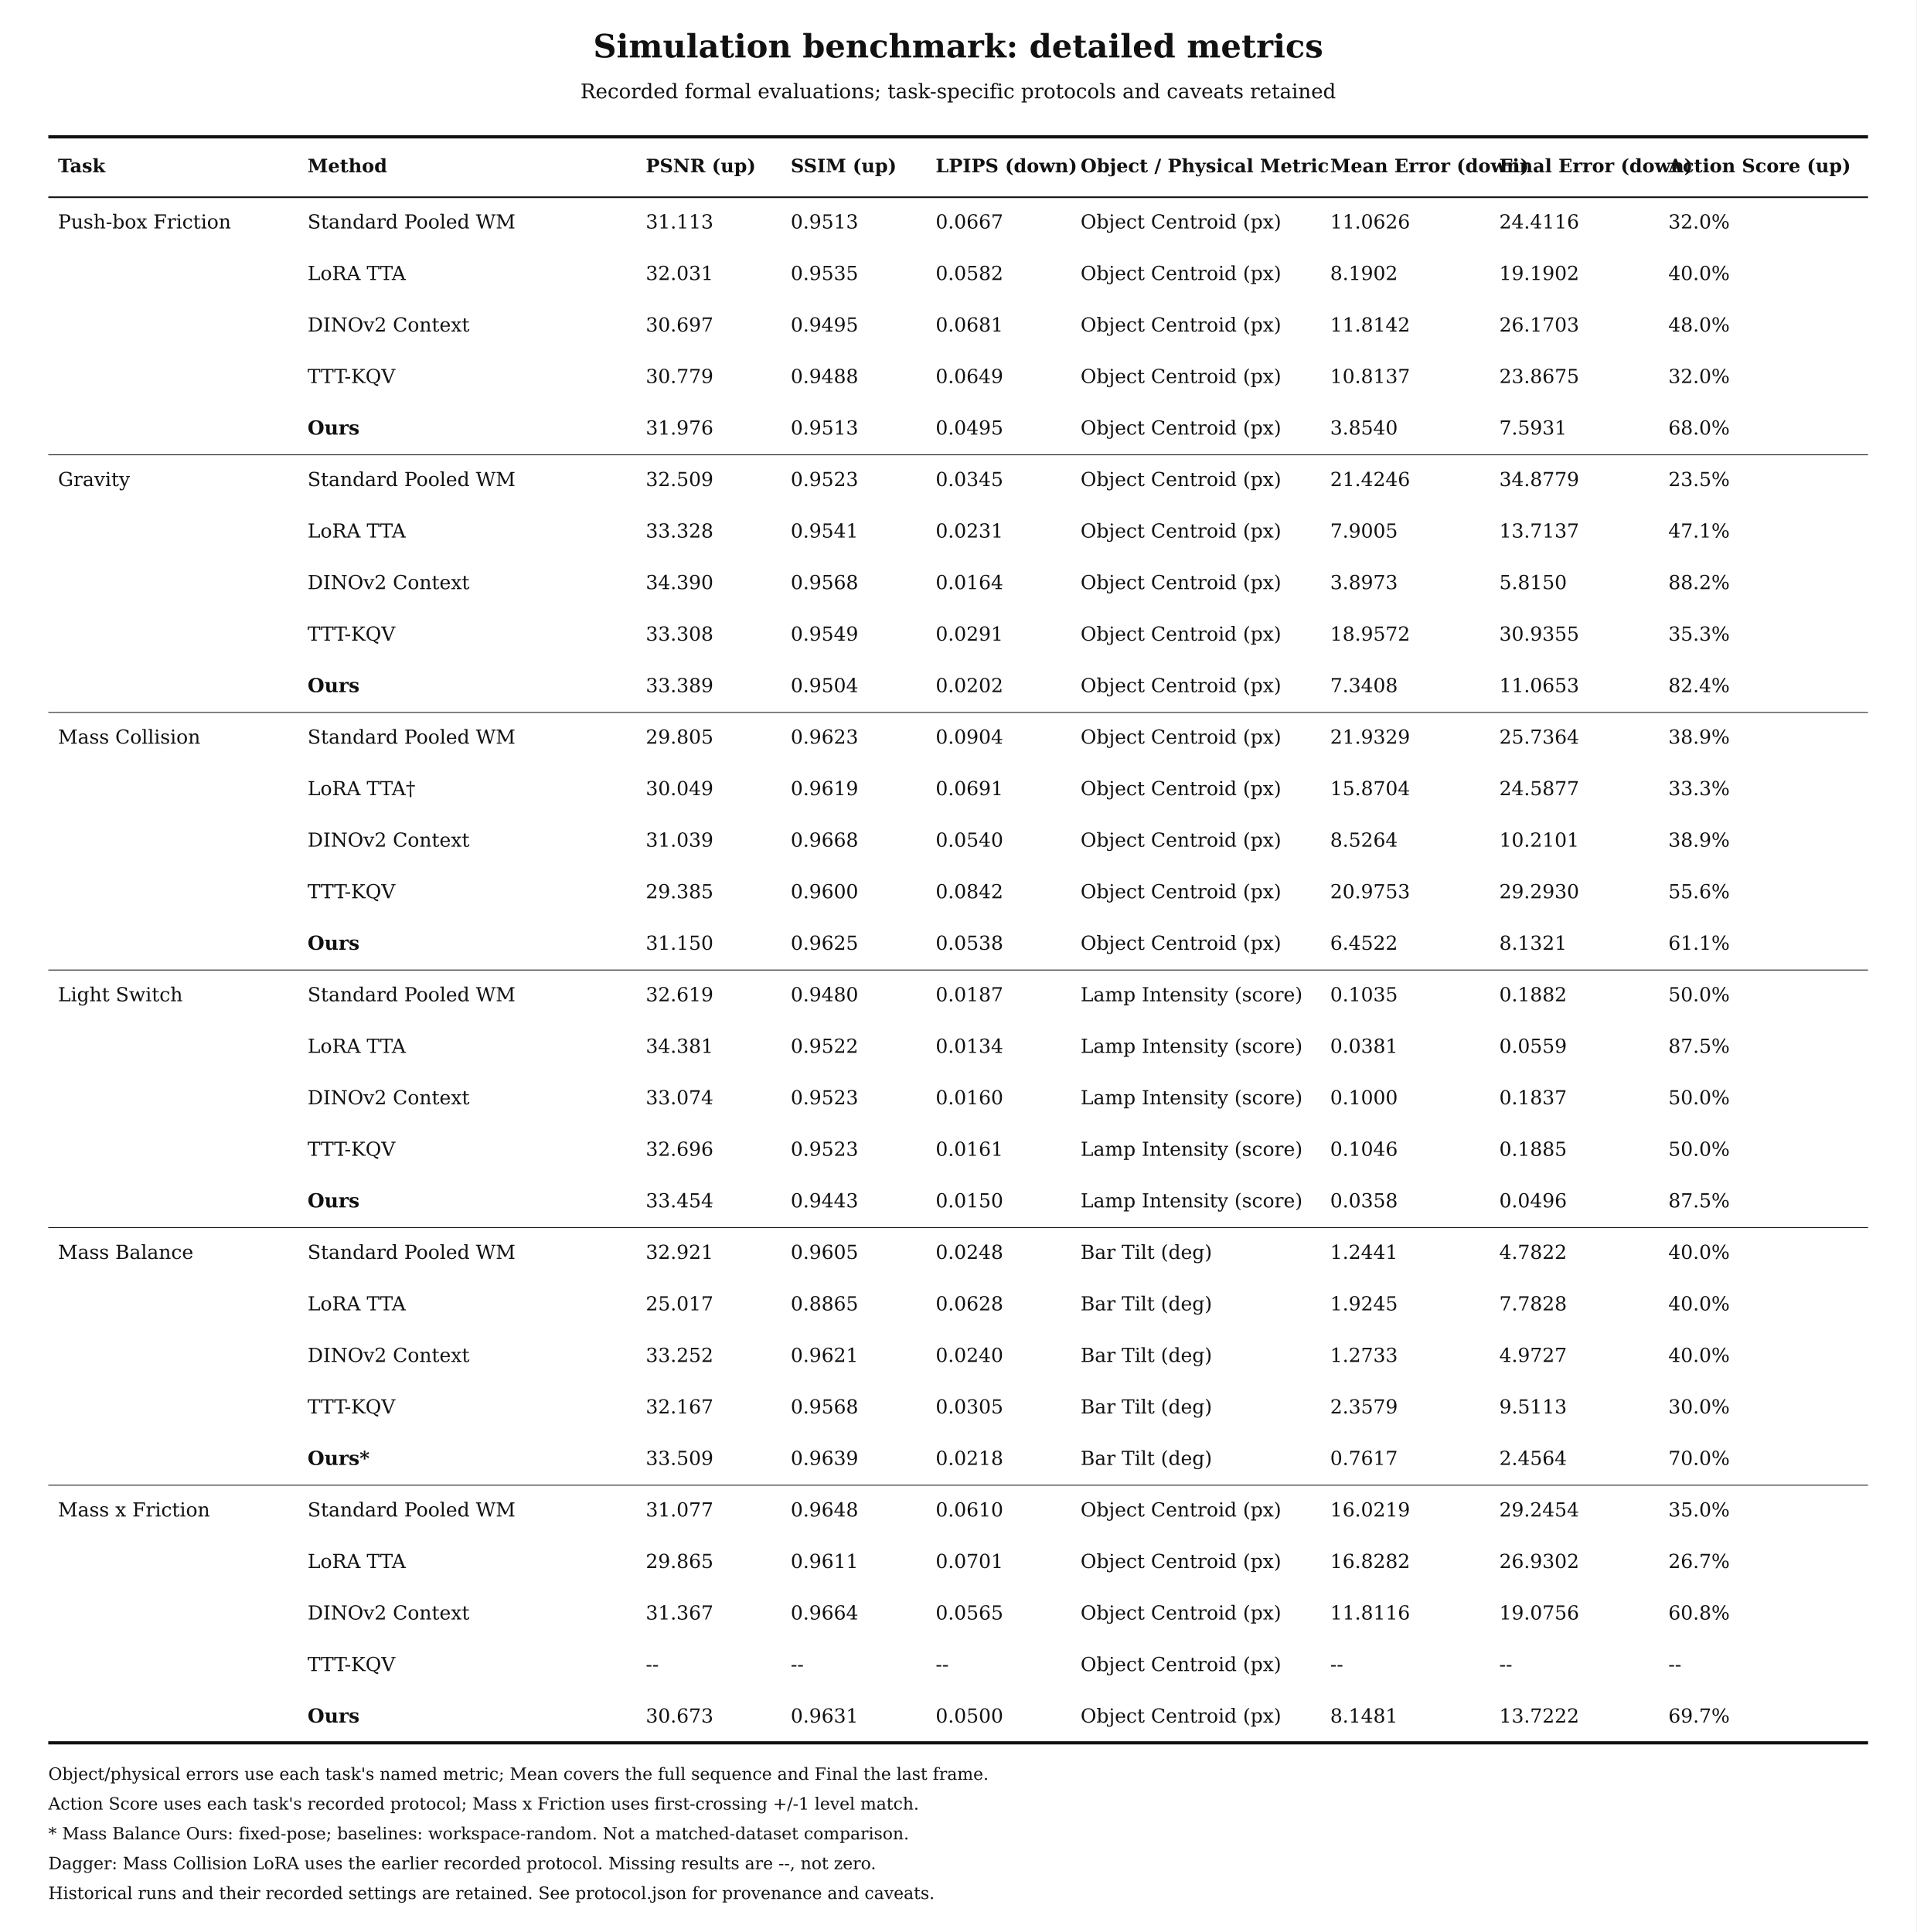
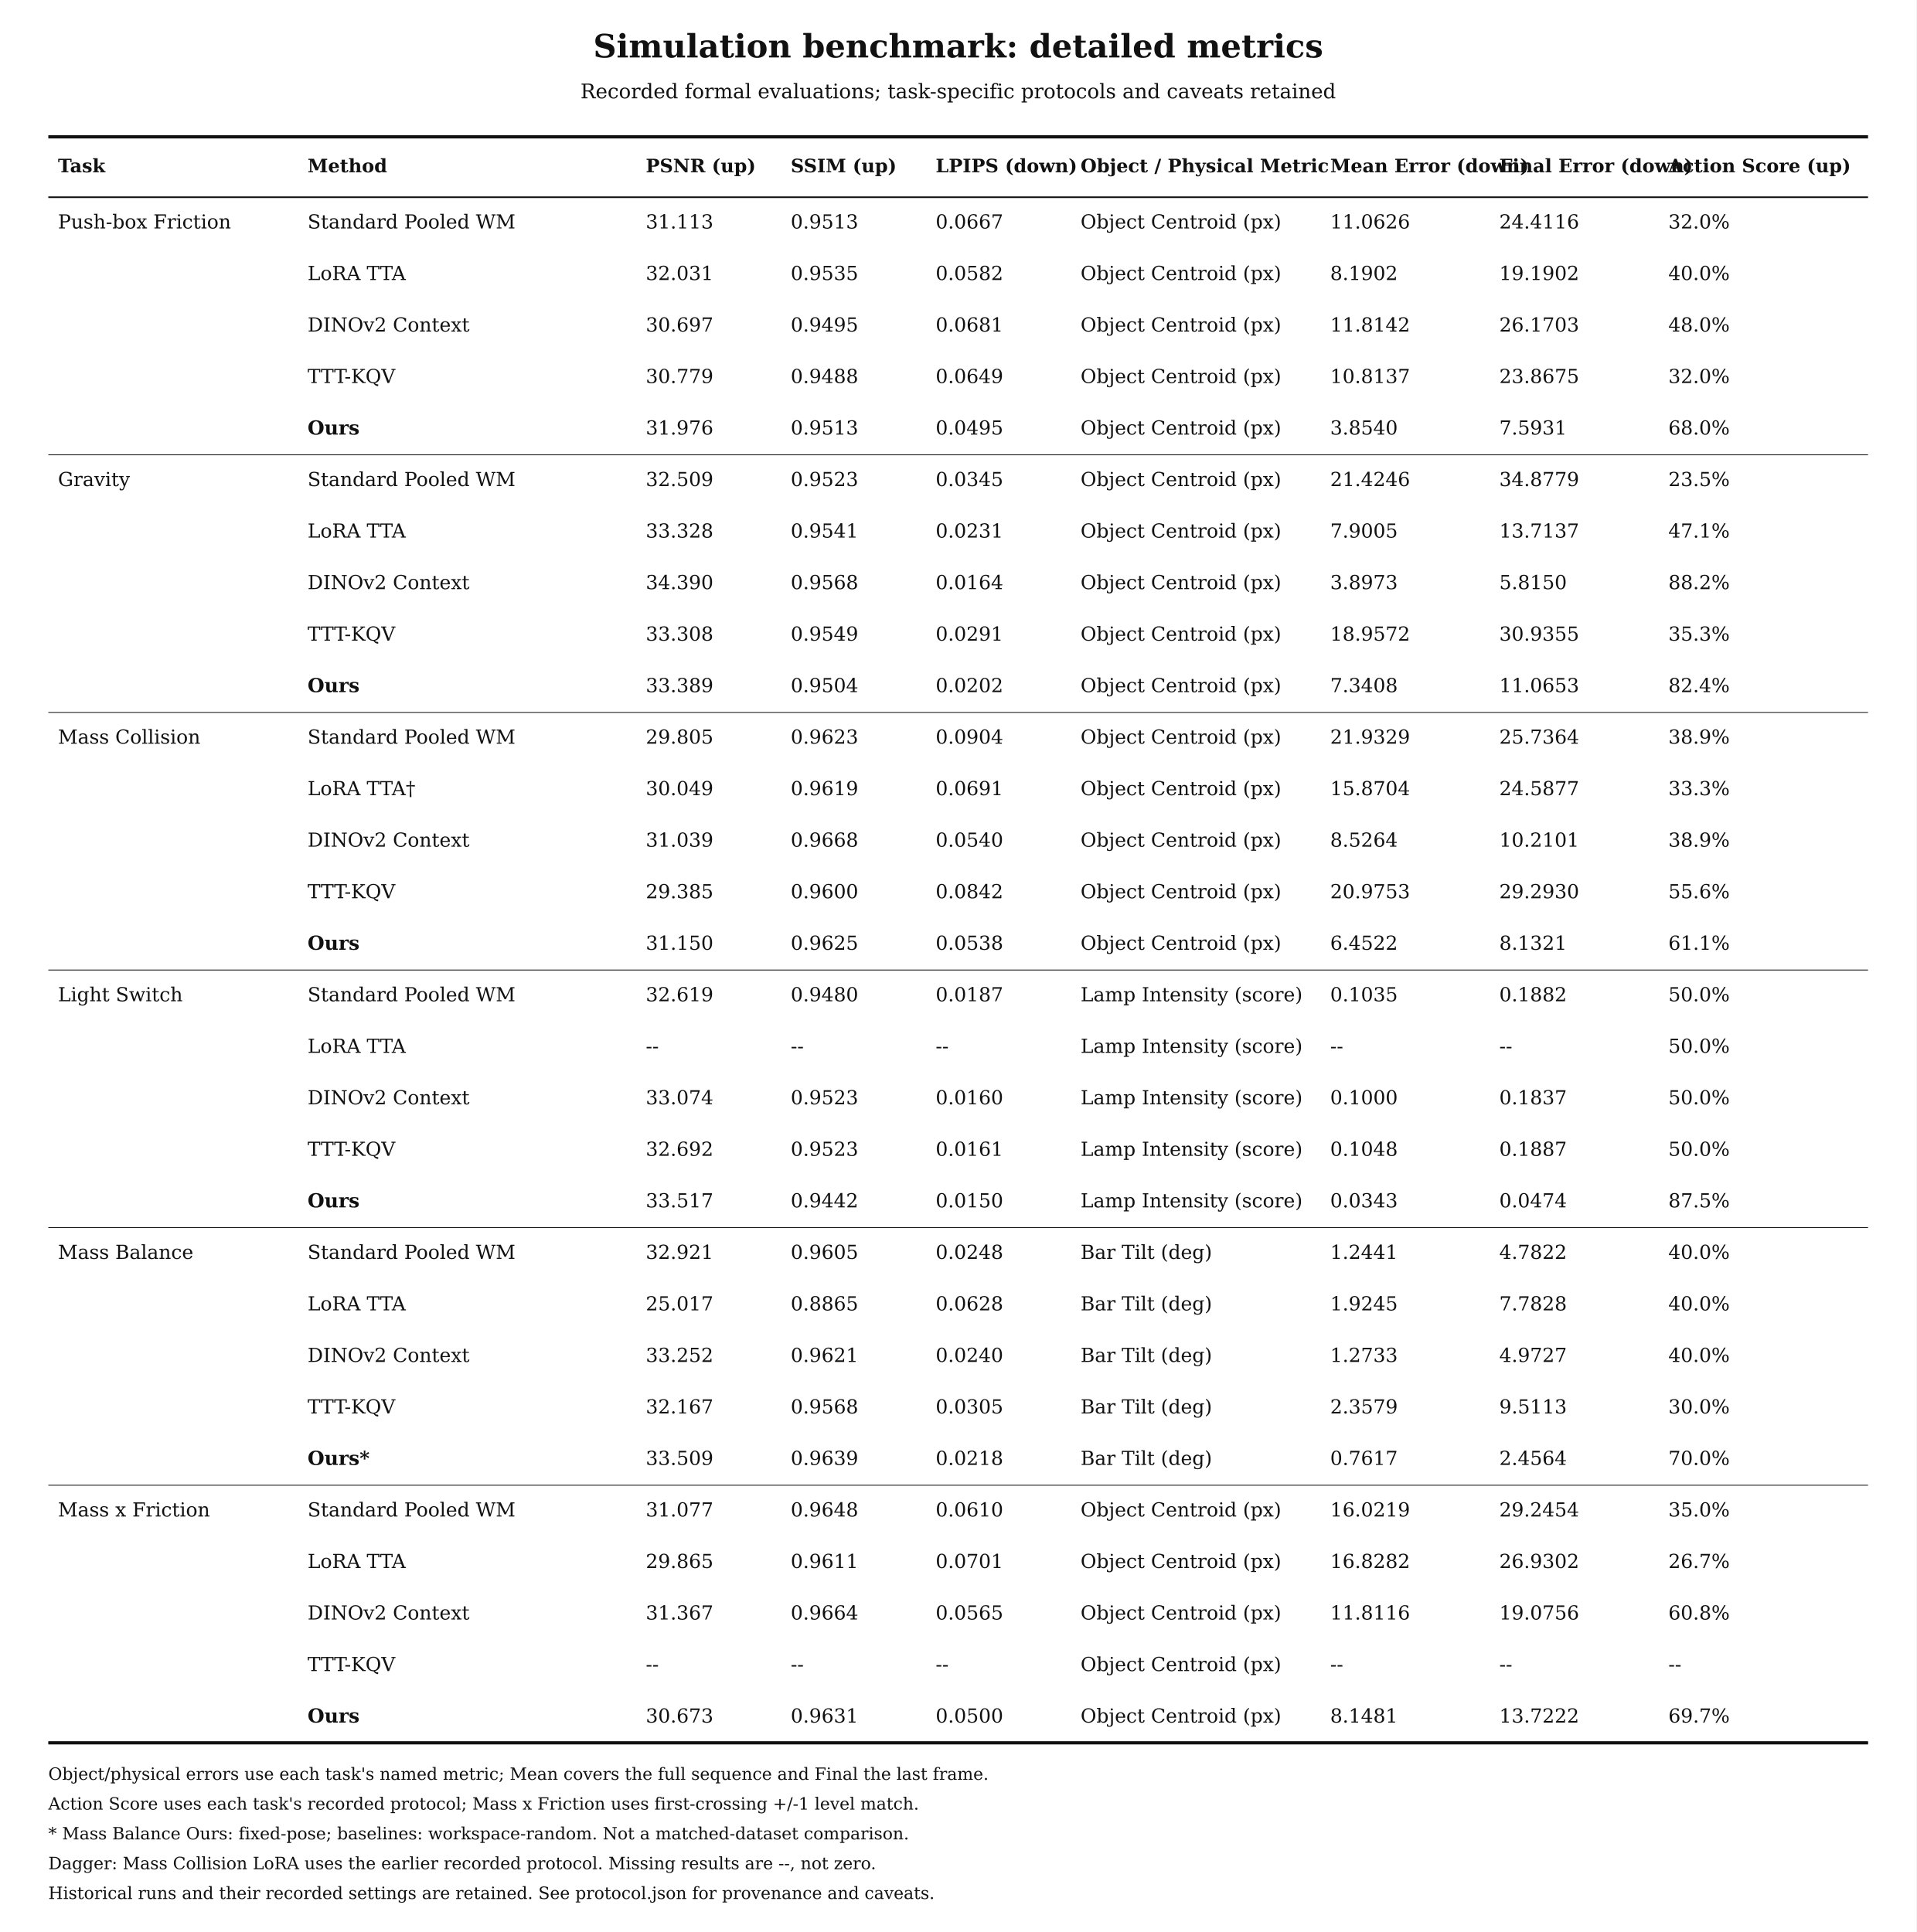
<svg xmlns="http://www.w3.org/2000/svg" width="2380" height="2400" viewBox="0 0 2380 2400">
  <rect width="100%" height="100%" fill="white" />
  <g fill="#111" font-family="DejaVu Serif,serif">
    <text x="1190.0" y="60" text-anchor="middle" dominant-baseline="middle" font-size="40" font-weight="700">Simulation benchmark: detailed metrics</text>
    <text x="1190.0" y="115" text-anchor="middle" dominant-baseline="middle" font-size="25" font-weight="400">Recorded formal evaluations; task-specific protocols and caveats retained</text>
    <line x1="60" x2="2320" y1="170" y2="170" stroke="#111" stroke-width="4" />
    <text x="72" y="207.5" text-anchor="start" dominant-baseline="middle" font-size="23" font-weight="700">Task</text>
    <text x="382" y="207.5" text-anchor="start" dominant-baseline="middle" font-size="23" font-weight="700">Method</text>
    <text x="802" y="207.5" text-anchor="start" dominant-baseline="middle" font-size="23" font-weight="700">PSNR (up)</text>
    <text x="982" y="207.5" text-anchor="start" dominant-baseline="middle" font-size="23" font-weight="700">SSIM (up)</text>
    <text x="1162" y="207.5" text-anchor="start" dominant-baseline="middle" font-size="23" font-weight="700">LPIPS (down)</text>
    <text x="1342" y="207.5" text-anchor="start" dominant-baseline="middle" font-size="23" font-weight="700">Object / Physical Metric</text>
    <text x="1652" y="207.5" text-anchor="start" dominant-baseline="middle" font-size="23" font-weight="700">Mean Error (down)</text>
    <text x="1862" y="207.5" text-anchor="start" dominant-baseline="middle" font-size="23" font-weight="700">Final Error (down)</text>
    <text x="2072" y="207.5" text-anchor="start" dominant-baseline="middle" font-size="23" font-weight="700">Action Score (up)</text>
    <line x1="60" x2="2320" y1="245" y2="245" stroke="#111" stroke-width="2" />
    <text x="72" y="277.0" text-anchor="start" dominant-baseline="middle" font-size="24" font-weight="400">Push-box Friction</text>
    <text x="382" y="277.0" text-anchor="start" dominant-baseline="middle" font-size="24" font-weight="400">Standard Pooled WM</text>
    <text x="802" y="277.0" text-anchor="start" dominant-baseline="middle" font-size="24" font-weight="400">31.113</text>
    <text x="982" y="277.0" text-anchor="start" dominant-baseline="middle" font-size="24" font-weight="400">0.9513</text>
    <text x="1162" y="277.0" text-anchor="start" dominant-baseline="middle" font-size="24" font-weight="400">0.0667</text>
    <text x="1342" y="277.0" text-anchor="start" dominant-baseline="middle" font-size="24" font-weight="400">Object Centroid (px)</text>
    <text x="1652" y="277.0" text-anchor="start" dominant-baseline="middle" font-size="24" font-weight="400">11.0626</text>
    <text x="1862" y="277.0" text-anchor="start" dominant-baseline="middle" font-size="24" font-weight="400">24.4116</text>
    <text x="2072" y="277.0" text-anchor="start" dominant-baseline="middle" font-size="24" font-weight="400">32.0%</text>
    <text x="72" y="341.0" text-anchor="start" dominant-baseline="middle" font-size="24" font-weight="400" />
    <text x="382" y="341.0" text-anchor="start" dominant-baseline="middle" font-size="24" font-weight="400">LoRA TTA</text>
    <text x="802" y="341.0" text-anchor="start" dominant-baseline="middle" font-size="24" font-weight="400">32.031</text>
    <text x="982" y="341.0" text-anchor="start" dominant-baseline="middle" font-size="24" font-weight="400">0.9535</text>
    <text x="1162" y="341.0" text-anchor="start" dominant-baseline="middle" font-size="24" font-weight="400">0.0582</text>
    <text x="1342" y="341.0" text-anchor="start" dominant-baseline="middle" font-size="24" font-weight="400">Object Centroid (px)</text>
    <text x="1652" y="341.0" text-anchor="start" dominant-baseline="middle" font-size="24" font-weight="400">8.1902</text>
    <text x="1862" y="341.0" text-anchor="start" dominant-baseline="middle" font-size="24" font-weight="400">19.1902</text>
    <text x="2072" y="341.0" text-anchor="start" dominant-baseline="middle" font-size="24" font-weight="400">40.0%</text>
    <text x="72" y="405.0" text-anchor="start" dominant-baseline="middle" font-size="24" font-weight="400" />
    <text x="382" y="405.0" text-anchor="start" dominant-baseline="middle" font-size="24" font-weight="400">DINOv2 Context</text>
    <text x="802" y="405.0" text-anchor="start" dominant-baseline="middle" font-size="24" font-weight="400">30.697</text>
    <text x="982" y="405.0" text-anchor="start" dominant-baseline="middle" font-size="24" font-weight="400">0.9495</text>
    <text x="1162" y="405.0" text-anchor="start" dominant-baseline="middle" font-size="24" font-weight="400">0.0681</text>
    <text x="1342" y="405.0" text-anchor="start" dominant-baseline="middle" font-size="24" font-weight="400">Object Centroid (px)</text>
    <text x="1652" y="405.0" text-anchor="start" dominant-baseline="middle" font-size="24" font-weight="400">11.8142</text>
    <text x="1862" y="405.0" text-anchor="start" dominant-baseline="middle" font-size="24" font-weight="400">26.1703</text>
    <text x="2072" y="405.0" text-anchor="start" dominant-baseline="middle" font-size="24" font-weight="400">48.0%</text>
    <text x="72" y="469.0" text-anchor="start" dominant-baseline="middle" font-size="24" font-weight="400" />
    <text x="382" y="469.0" text-anchor="start" dominant-baseline="middle" font-size="24" font-weight="400">TTT-KQV</text>
    <text x="802" y="469.0" text-anchor="start" dominant-baseline="middle" font-size="24" font-weight="400">30.779</text>
    <text x="982" y="469.0" text-anchor="start" dominant-baseline="middle" font-size="24" font-weight="400">0.9488</text>
    <text x="1162" y="469.0" text-anchor="start" dominant-baseline="middle" font-size="24" font-weight="400">0.0649</text>
    <text x="1342" y="469.0" text-anchor="start" dominant-baseline="middle" font-size="24" font-weight="400">Object Centroid (px)</text>
    <text x="1652" y="469.0" text-anchor="start" dominant-baseline="middle" font-size="24" font-weight="400">10.8137</text>
    <text x="1862" y="469.0" text-anchor="start" dominant-baseline="middle" font-size="24" font-weight="400">23.8675</text>
    <text x="2072" y="469.0" text-anchor="start" dominant-baseline="middle" font-size="24" font-weight="400">32.0%</text>
    <text x="72" y="533.0" text-anchor="start" dominant-baseline="middle" font-size="24" font-weight="400" />
    <text x="382" y="533.0" text-anchor="start" dominant-baseline="middle" font-size="24" font-weight="700">Ours</text>
    <text x="802" y="533.0" text-anchor="start" dominant-baseline="middle" font-size="24" font-weight="400">31.976</text>
    <text x="982" y="533.0" text-anchor="start" dominant-baseline="middle" font-size="24" font-weight="400">0.9513</text>
    <text x="1162" y="533.0" text-anchor="start" dominant-baseline="middle" font-size="24" font-weight="400">0.0495</text>
    <text x="1342" y="533.0" text-anchor="start" dominant-baseline="middle" font-size="24" font-weight="400">Object Centroid (px)</text>
    <text x="1652" y="533.0" text-anchor="start" dominant-baseline="middle" font-size="24" font-weight="400">3.8540</text>
    <text x="1862" y="533.0" text-anchor="start" dominant-baseline="middle" font-size="24" font-weight="400">7.5931</text>
    <text x="2072" y="533.0" text-anchor="start" dominant-baseline="middle" font-size="24" font-weight="400">68.0%</text>
    <line x1="60" x2="2320" y1="565" y2="565" stroke="#111" stroke-width="1" />
    <text x="72" y="597.0" text-anchor="start" dominant-baseline="middle" font-size="24" font-weight="400">Gravity</text>
    <text x="382" y="597.0" text-anchor="start" dominant-baseline="middle" font-size="24" font-weight="400">Standard Pooled WM</text>
    <text x="802" y="597.0" text-anchor="start" dominant-baseline="middle" font-size="24" font-weight="400">32.509</text>
    <text x="982" y="597.0" text-anchor="start" dominant-baseline="middle" font-size="24" font-weight="400">0.9523</text>
    <text x="1162" y="597.0" text-anchor="start" dominant-baseline="middle" font-size="24" font-weight="400">0.0345</text>
    <text x="1342" y="597.0" text-anchor="start" dominant-baseline="middle" font-size="24" font-weight="400">Object Centroid (px)</text>
    <text x="1652" y="597.0" text-anchor="start" dominant-baseline="middle" font-size="24" font-weight="400">21.4246</text>
    <text x="1862" y="597.0" text-anchor="start" dominant-baseline="middle" font-size="24" font-weight="400">34.8779</text>
    <text x="2072" y="597.0" text-anchor="start" dominant-baseline="middle" font-size="24" font-weight="400">23.5%</text>
    <text x="72" y="661.0" text-anchor="start" dominant-baseline="middle" font-size="24" font-weight="400" />
    <text x="382" y="661.0" text-anchor="start" dominant-baseline="middle" font-size="24" font-weight="400">LoRA TTA</text>
    <text x="802" y="661.0" text-anchor="start" dominant-baseline="middle" font-size="24" font-weight="400">33.328</text>
    <text x="982" y="661.0" text-anchor="start" dominant-baseline="middle" font-size="24" font-weight="400">0.9541</text>
    <text x="1162" y="661.0" text-anchor="start" dominant-baseline="middle" font-size="24" font-weight="400">0.0231</text>
    <text x="1342" y="661.0" text-anchor="start" dominant-baseline="middle" font-size="24" font-weight="400">Object Centroid (px)</text>
    <text x="1652" y="661.0" text-anchor="start" dominant-baseline="middle" font-size="24" font-weight="400">7.9005</text>
    <text x="1862" y="661.0" text-anchor="start" dominant-baseline="middle" font-size="24" font-weight="400">13.7137</text>
    <text x="2072" y="661.0" text-anchor="start" dominant-baseline="middle" font-size="24" font-weight="400">47.1%</text>
    <text x="72" y="725.0" text-anchor="start" dominant-baseline="middle" font-size="24" font-weight="400" />
    <text x="382" y="725.0" text-anchor="start" dominant-baseline="middle" font-size="24" font-weight="400">DINOv2 Context</text>
    <text x="802" y="725.0" text-anchor="start" dominant-baseline="middle" font-size="24" font-weight="400">34.390</text>
    <text x="982" y="725.0" text-anchor="start" dominant-baseline="middle" font-size="24" font-weight="400">0.9568</text>
    <text x="1162" y="725.0" text-anchor="start" dominant-baseline="middle" font-size="24" font-weight="400">0.0164</text>
    <text x="1342" y="725.0" text-anchor="start" dominant-baseline="middle" font-size="24" font-weight="400">Object Centroid (px)</text>
    <text x="1652" y="725.0" text-anchor="start" dominant-baseline="middle" font-size="24" font-weight="400">3.8973</text>
    <text x="1862" y="725.0" text-anchor="start" dominant-baseline="middle" font-size="24" font-weight="400">5.8150</text>
    <text x="2072" y="725.0" text-anchor="start" dominant-baseline="middle" font-size="24" font-weight="400">88.2%</text>
    <text x="72" y="789.0" text-anchor="start" dominant-baseline="middle" font-size="24" font-weight="400" />
    <text x="382" y="789.0" text-anchor="start" dominant-baseline="middle" font-size="24" font-weight="400">TTT-KQV</text>
    <text x="802" y="789.0" text-anchor="start" dominant-baseline="middle" font-size="24" font-weight="400">33.308</text>
    <text x="982" y="789.0" text-anchor="start" dominant-baseline="middle" font-size="24" font-weight="400">0.9549</text>
    <text x="1162" y="789.0" text-anchor="start" dominant-baseline="middle" font-size="24" font-weight="400">0.0291</text>
    <text x="1342" y="789.0" text-anchor="start" dominant-baseline="middle" font-size="24" font-weight="400">Object Centroid (px)</text>
    <text x="1652" y="789.0" text-anchor="start" dominant-baseline="middle" font-size="24" font-weight="400">18.9572</text>
    <text x="1862" y="789.0" text-anchor="start" dominant-baseline="middle" font-size="24" font-weight="400">30.9355</text>
    <text x="2072" y="789.0" text-anchor="start" dominant-baseline="middle" font-size="24" font-weight="400">35.3%</text>
    <text x="72" y="853.0" text-anchor="start" dominant-baseline="middle" font-size="24" font-weight="400" />
    <text x="382" y="853.0" text-anchor="start" dominant-baseline="middle" font-size="24" font-weight="700">Ours</text>
    <text x="802" y="853.0" text-anchor="start" dominant-baseline="middle" font-size="24" font-weight="400">33.389</text>
    <text x="982" y="853.0" text-anchor="start" dominant-baseline="middle" font-size="24" font-weight="400">0.9504</text>
    <text x="1162" y="853.0" text-anchor="start" dominant-baseline="middle" font-size="24" font-weight="400">0.0202</text>
    <text x="1342" y="853.0" text-anchor="start" dominant-baseline="middle" font-size="24" font-weight="400">Object Centroid (px)</text>
    <text x="1652" y="853.0" text-anchor="start" dominant-baseline="middle" font-size="24" font-weight="400">7.3408</text>
    <text x="1862" y="853.0" text-anchor="start" dominant-baseline="middle" font-size="24" font-weight="400">11.0653</text>
    <text x="2072" y="853.0" text-anchor="start" dominant-baseline="middle" font-size="24" font-weight="400">82.4%</text>
    <line x1="60" x2="2320" y1="885" y2="885" stroke="#111" stroke-width="1" />
    <text x="72" y="917.0" text-anchor="start" dominant-baseline="middle" font-size="24" font-weight="400">Mass Collision</text>
    <text x="382" y="917.0" text-anchor="start" dominant-baseline="middle" font-size="24" font-weight="400">Standard Pooled WM</text>
    <text x="802" y="917.0" text-anchor="start" dominant-baseline="middle" font-size="24" font-weight="400">29.805</text>
    <text x="982" y="917.0" text-anchor="start" dominant-baseline="middle" font-size="24" font-weight="400">0.9623</text>
    <text x="1162" y="917.0" text-anchor="start" dominant-baseline="middle" font-size="24" font-weight="400">0.0904</text>
    <text x="1342" y="917.0" text-anchor="start" dominant-baseline="middle" font-size="24" font-weight="400">Object Centroid (px)</text>
    <text x="1652" y="917.0" text-anchor="start" dominant-baseline="middle" font-size="24" font-weight="400">21.9329</text>
    <text x="1862" y="917.0" text-anchor="start" dominant-baseline="middle" font-size="24" font-weight="400">25.7364</text>
    <text x="2072" y="917.0" text-anchor="start" dominant-baseline="middle" font-size="24" font-weight="400">38.9%</text>
    <text x="72" y="981.0" text-anchor="start" dominant-baseline="middle" font-size="24" font-weight="400" />
    <text x="382" y="981.0" text-anchor="start" dominant-baseline="middle" font-size="24" font-weight="400">LoRA TTA†</text>
    <text x="802" y="981.0" text-anchor="start" dominant-baseline="middle" font-size="24" font-weight="400">30.049</text>
    <text x="982" y="981.0" text-anchor="start" dominant-baseline="middle" font-size="24" font-weight="400">0.9619</text>
    <text x="1162" y="981.0" text-anchor="start" dominant-baseline="middle" font-size="24" font-weight="400">0.0691</text>
    <text x="1342" y="981.0" text-anchor="start" dominant-baseline="middle" font-size="24" font-weight="400">Object Centroid (px)</text>
    <text x="1652" y="981.0" text-anchor="start" dominant-baseline="middle" font-size="24" font-weight="400">15.8704</text>
    <text x="1862" y="981.0" text-anchor="start" dominant-baseline="middle" font-size="24" font-weight="400">24.5877</text>
    <text x="2072" y="981.0" text-anchor="start" dominant-baseline="middle" font-size="24" font-weight="400">33.3%</text>
    <text x="72" y="1045.0" text-anchor="start" dominant-baseline="middle" font-size="24" font-weight="400" />
    <text x="382" y="1045.0" text-anchor="start" dominant-baseline="middle" font-size="24" font-weight="400">DINOv2 Context</text>
    <text x="802" y="1045.0" text-anchor="start" dominant-baseline="middle" font-size="24" font-weight="400">31.039</text>
    <text x="982" y="1045.0" text-anchor="start" dominant-baseline="middle" font-size="24" font-weight="400">0.9668</text>
    <text x="1162" y="1045.0" text-anchor="start" dominant-baseline="middle" font-size="24" font-weight="400">0.0540</text>
    <text x="1342" y="1045.0" text-anchor="start" dominant-baseline="middle" font-size="24" font-weight="400">Object Centroid (px)</text>
    <text x="1652" y="1045.0" text-anchor="start" dominant-baseline="middle" font-size="24" font-weight="400">8.5264</text>
    <text x="1862" y="1045.0" text-anchor="start" dominant-baseline="middle" font-size="24" font-weight="400">10.2101</text>
    <text x="2072" y="1045.0" text-anchor="start" dominant-baseline="middle" font-size="24" font-weight="400">38.9%</text>
    <text x="72" y="1109.0" text-anchor="start" dominant-baseline="middle" font-size="24" font-weight="400" />
    <text x="382" y="1109.0" text-anchor="start" dominant-baseline="middle" font-size="24" font-weight="400">TTT-KQV</text>
    <text x="802" y="1109.0" text-anchor="start" dominant-baseline="middle" font-size="24" font-weight="400">29.385</text>
    <text x="982" y="1109.0" text-anchor="start" dominant-baseline="middle" font-size="24" font-weight="400">0.9600</text>
    <text x="1162" y="1109.0" text-anchor="start" dominant-baseline="middle" font-size="24" font-weight="400">0.0842</text>
    <text x="1342" y="1109.0" text-anchor="start" dominant-baseline="middle" font-size="24" font-weight="400">Object Centroid (px)</text>
    <text x="1652" y="1109.0" text-anchor="start" dominant-baseline="middle" font-size="24" font-weight="400">20.9753</text>
    <text x="1862" y="1109.0" text-anchor="start" dominant-baseline="middle" font-size="24" font-weight="400">29.2930</text>
    <text x="2072" y="1109.0" text-anchor="start" dominant-baseline="middle" font-size="24" font-weight="400">55.6%</text>
    <text x="72" y="1173.0" text-anchor="start" dominant-baseline="middle" font-size="24" font-weight="400" />
    <text x="382" y="1173.0" text-anchor="start" dominant-baseline="middle" font-size="24" font-weight="700">Ours</text>
    <text x="802" y="1173.0" text-anchor="start" dominant-baseline="middle" font-size="24" font-weight="400">31.150</text>
    <text x="982" y="1173.0" text-anchor="start" dominant-baseline="middle" font-size="24" font-weight="400">0.9625</text>
    <text x="1162" y="1173.0" text-anchor="start" dominant-baseline="middle" font-size="24" font-weight="400">0.0538</text>
    <text x="1342" y="1173.0" text-anchor="start" dominant-baseline="middle" font-size="24" font-weight="400">Object Centroid (px)</text>
    <text x="1652" y="1173.0" text-anchor="start" dominant-baseline="middle" font-size="24" font-weight="400">6.4522</text>
    <text x="1862" y="1173.0" text-anchor="start" dominant-baseline="middle" font-size="24" font-weight="400">8.1321</text>
    <text x="2072" y="1173.0" text-anchor="start" dominant-baseline="middle" font-size="24" font-weight="400">61.1%</text>
    <line x1="60" x2="2320" y1="1205" y2="1205" stroke="#111" stroke-width="1" />
    <text x="72" y="1237.0" text-anchor="start" dominant-baseline="middle" font-size="24" font-weight="400">Light Switch</text>
    <text x="382" y="1237.0" text-anchor="start" dominant-baseline="middle" font-size="24" font-weight="400">Standard Pooled WM</text>
    <text x="802" y="1237.0" text-anchor="start" dominant-baseline="middle" font-size="24" font-weight="400">32.619</text>
    <text x="982" y="1237.0" text-anchor="start" dominant-baseline="middle" font-size="24" font-weight="400">0.9480</text>
    <text x="1162" y="1237.0" text-anchor="start" dominant-baseline="middle" font-size="24" font-weight="400">0.0187</text>
    <text x="1342" y="1237.0" text-anchor="start" dominant-baseline="middle" font-size="24" font-weight="400">Lamp Intensity (score)</text>
    <text x="1652" y="1237.0" text-anchor="start" dominant-baseline="middle" font-size="24" font-weight="400">0.1035</text>
    <text x="1862" y="1237.0" text-anchor="start" dominant-baseline="middle" font-size="24" font-weight="400">0.1882</text>
    <text x="2072" y="1237.0" text-anchor="start" dominant-baseline="middle" font-size="24" font-weight="400">50.0%</text>
    <text x="72" y="1301.0" text-anchor="start" dominant-baseline="middle" font-size="24" font-weight="400" />
    <text x="382" y="1301.0" text-anchor="start" dominant-baseline="middle" font-size="24" font-weight="400">LoRA TTA</text>
-     <text x="802" y="1301.0" text-anchor="start" dominant-baseline="middle" font-size="24" font-weight="400">34.381</text>
-     <text x="982" y="1301.0" text-anchor="start" dominant-baseline="middle" font-size="24" font-weight="400">0.9522</text>
-     <text x="1162" y="1301.0" text-anchor="start" dominant-baseline="middle" font-size="24" font-weight="400">0.0134</text>
+     <text x="802" y="1301.0" text-anchor="start" dominant-baseline="middle" font-size="24" font-weight="400">--</text>
+     <text x="982" y="1301.0" text-anchor="start" dominant-baseline="middle" font-size="24" font-weight="400">--</text>
+     <text x="1162" y="1301.0" text-anchor="start" dominant-baseline="middle" font-size="24" font-weight="400">--</text>
    <text x="1342" y="1301.0" text-anchor="start" dominant-baseline="middle" font-size="24" font-weight="400">Lamp Intensity (score)</text>
-     <text x="1652" y="1301.0" text-anchor="start" dominant-baseline="middle" font-size="24" font-weight="400">0.0381</text>
-     <text x="1862" y="1301.0" text-anchor="start" dominant-baseline="middle" font-size="24" font-weight="400">0.0559</text>
-     <text x="2072" y="1301.0" text-anchor="start" dominant-baseline="middle" font-size="24" font-weight="400">87.5%</text>
+     <text x="1652" y="1301.0" text-anchor="start" dominant-baseline="middle" font-size="24" font-weight="400">--</text>
+     <text x="1862" y="1301.0" text-anchor="start" dominant-baseline="middle" font-size="24" font-weight="400">--</text>
+     <text x="2072" y="1301.0" text-anchor="start" dominant-baseline="middle" font-size="24" font-weight="400">50.0%</text>
    <text x="72" y="1365.0" text-anchor="start" dominant-baseline="middle" font-size="24" font-weight="400" />
    <text x="382" y="1365.0" text-anchor="start" dominant-baseline="middle" font-size="24" font-weight="400">DINOv2 Context</text>
    <text x="802" y="1365.0" text-anchor="start" dominant-baseline="middle" font-size="24" font-weight="400">33.074</text>
    <text x="982" y="1365.0" text-anchor="start" dominant-baseline="middle" font-size="24" font-weight="400">0.9523</text>
    <text x="1162" y="1365.0" text-anchor="start" dominant-baseline="middle" font-size="24" font-weight="400">0.0160</text>
    <text x="1342" y="1365.0" text-anchor="start" dominant-baseline="middle" font-size="24" font-weight="400">Lamp Intensity (score)</text>
    <text x="1652" y="1365.0" text-anchor="start" dominant-baseline="middle" font-size="24" font-weight="400">0.1000</text>
    <text x="1862" y="1365.0" text-anchor="start" dominant-baseline="middle" font-size="24" font-weight="400">0.1837</text>
    <text x="2072" y="1365.0" text-anchor="start" dominant-baseline="middle" font-size="24" font-weight="400">50.0%</text>
    <text x="72" y="1429.0" text-anchor="start" dominant-baseline="middle" font-size="24" font-weight="400" />
    <text x="382" y="1429.0" text-anchor="start" dominant-baseline="middle" font-size="24" font-weight="400">TTT-KQV</text>
-     <text x="802" y="1429.0" text-anchor="start" dominant-baseline="middle" font-size="24" font-weight="400">32.696</text>
+     <text x="802" y="1429.0" text-anchor="start" dominant-baseline="middle" font-size="24" font-weight="400">32.692</text>
    <text x="982" y="1429.0" text-anchor="start" dominant-baseline="middle" font-size="24" font-weight="400">0.9523</text>
    <text x="1162" y="1429.0" text-anchor="start" dominant-baseline="middle" font-size="24" font-weight="400">0.0161</text>
    <text x="1342" y="1429.0" text-anchor="start" dominant-baseline="middle" font-size="24" font-weight="400">Lamp Intensity (score)</text>
-     <text x="1652" y="1429.0" text-anchor="start" dominant-baseline="middle" font-size="24" font-weight="400">0.1046</text>
-     <text x="1862" y="1429.0" text-anchor="start" dominant-baseline="middle" font-size="24" font-weight="400">0.1885</text>
+     <text x="1652" y="1429.0" text-anchor="start" dominant-baseline="middle" font-size="24" font-weight="400">0.1048</text>
+     <text x="1862" y="1429.0" text-anchor="start" dominant-baseline="middle" font-size="24" font-weight="400">0.1887</text>
    <text x="2072" y="1429.0" text-anchor="start" dominant-baseline="middle" font-size="24" font-weight="400">50.0%</text>
    <text x="72" y="1493.0" text-anchor="start" dominant-baseline="middle" font-size="24" font-weight="400" />
    <text x="382" y="1493.0" text-anchor="start" dominant-baseline="middle" font-size="24" font-weight="700">Ours</text>
-     <text x="802" y="1493.0" text-anchor="start" dominant-baseline="middle" font-size="24" font-weight="400">33.454</text>
-     <text x="982" y="1493.0" text-anchor="start" dominant-baseline="middle" font-size="24" font-weight="400">0.9443</text>
+     <text x="802" y="1493.0" text-anchor="start" dominant-baseline="middle" font-size="24" font-weight="400">33.517</text>
+     <text x="982" y="1493.0" text-anchor="start" dominant-baseline="middle" font-size="24" font-weight="400">0.9442</text>
    <text x="1162" y="1493.0" text-anchor="start" dominant-baseline="middle" font-size="24" font-weight="400">0.0150</text>
    <text x="1342" y="1493.0" text-anchor="start" dominant-baseline="middle" font-size="24" font-weight="400">Lamp Intensity (score)</text>
-     <text x="1652" y="1493.0" text-anchor="start" dominant-baseline="middle" font-size="24" font-weight="400">0.0358</text>
-     <text x="1862" y="1493.0" text-anchor="start" dominant-baseline="middle" font-size="24" font-weight="400">0.0496</text>
+     <text x="1652" y="1493.0" text-anchor="start" dominant-baseline="middle" font-size="24" font-weight="400">0.0343</text>
+     <text x="1862" y="1493.0" text-anchor="start" dominant-baseline="middle" font-size="24" font-weight="400">0.0474</text>
    <text x="2072" y="1493.0" text-anchor="start" dominant-baseline="middle" font-size="24" font-weight="400">87.5%</text>
    <line x1="60" x2="2320" y1="1525" y2="1525" stroke="#111" stroke-width="1" />
    <text x="72" y="1557.0" text-anchor="start" dominant-baseline="middle" font-size="24" font-weight="400">Mass Balance</text>
    <text x="382" y="1557.0" text-anchor="start" dominant-baseline="middle" font-size="24" font-weight="400">Standard Pooled WM</text>
    <text x="802" y="1557.0" text-anchor="start" dominant-baseline="middle" font-size="24" font-weight="400">32.921</text>
    <text x="982" y="1557.0" text-anchor="start" dominant-baseline="middle" font-size="24" font-weight="400">0.9605</text>
    <text x="1162" y="1557.0" text-anchor="start" dominant-baseline="middle" font-size="24" font-weight="400">0.0248</text>
    <text x="1342" y="1557.0" text-anchor="start" dominant-baseline="middle" font-size="24" font-weight="400">Bar Tilt (deg)</text>
    <text x="1652" y="1557.0" text-anchor="start" dominant-baseline="middle" font-size="24" font-weight="400">1.2441</text>
    <text x="1862" y="1557.0" text-anchor="start" dominant-baseline="middle" font-size="24" font-weight="400">4.7822</text>
    <text x="2072" y="1557.0" text-anchor="start" dominant-baseline="middle" font-size="24" font-weight="400">40.0%</text>
    <text x="72" y="1621.0" text-anchor="start" dominant-baseline="middle" font-size="24" font-weight="400" />
    <text x="382" y="1621.0" text-anchor="start" dominant-baseline="middle" font-size="24" font-weight="400">LoRA TTA</text>
    <text x="802" y="1621.0" text-anchor="start" dominant-baseline="middle" font-size="24" font-weight="400">25.017</text>
    <text x="982" y="1621.0" text-anchor="start" dominant-baseline="middle" font-size="24" font-weight="400">0.8865</text>
    <text x="1162" y="1621.0" text-anchor="start" dominant-baseline="middle" font-size="24" font-weight="400">0.0628</text>
    <text x="1342" y="1621.0" text-anchor="start" dominant-baseline="middle" font-size="24" font-weight="400">Bar Tilt (deg)</text>
    <text x="1652" y="1621.0" text-anchor="start" dominant-baseline="middle" font-size="24" font-weight="400">1.9245</text>
    <text x="1862" y="1621.0" text-anchor="start" dominant-baseline="middle" font-size="24" font-weight="400">7.7828</text>
    <text x="2072" y="1621.0" text-anchor="start" dominant-baseline="middle" font-size="24" font-weight="400">40.0%</text>
    <text x="72" y="1685.0" text-anchor="start" dominant-baseline="middle" font-size="24" font-weight="400" />
    <text x="382" y="1685.0" text-anchor="start" dominant-baseline="middle" font-size="24" font-weight="400">DINOv2 Context</text>
    <text x="802" y="1685.0" text-anchor="start" dominant-baseline="middle" font-size="24" font-weight="400">33.252</text>
    <text x="982" y="1685.0" text-anchor="start" dominant-baseline="middle" font-size="24" font-weight="400">0.9621</text>
    <text x="1162" y="1685.0" text-anchor="start" dominant-baseline="middle" font-size="24" font-weight="400">0.0240</text>
    <text x="1342" y="1685.0" text-anchor="start" dominant-baseline="middle" font-size="24" font-weight="400">Bar Tilt (deg)</text>
    <text x="1652" y="1685.0" text-anchor="start" dominant-baseline="middle" font-size="24" font-weight="400">1.2733</text>
    <text x="1862" y="1685.0" text-anchor="start" dominant-baseline="middle" font-size="24" font-weight="400">4.9727</text>
    <text x="2072" y="1685.0" text-anchor="start" dominant-baseline="middle" font-size="24" font-weight="400">40.0%</text>
    <text x="72" y="1749.0" text-anchor="start" dominant-baseline="middle" font-size="24" font-weight="400" />
    <text x="382" y="1749.0" text-anchor="start" dominant-baseline="middle" font-size="24" font-weight="400">TTT-KQV</text>
    <text x="802" y="1749.0" text-anchor="start" dominant-baseline="middle" font-size="24" font-weight="400">32.167</text>
    <text x="982" y="1749.0" text-anchor="start" dominant-baseline="middle" font-size="24" font-weight="400">0.9568</text>
    <text x="1162" y="1749.0" text-anchor="start" dominant-baseline="middle" font-size="24" font-weight="400">0.0305</text>
    <text x="1342" y="1749.0" text-anchor="start" dominant-baseline="middle" font-size="24" font-weight="400">Bar Tilt (deg)</text>
    <text x="1652" y="1749.0" text-anchor="start" dominant-baseline="middle" font-size="24" font-weight="400">2.3579</text>
    <text x="1862" y="1749.0" text-anchor="start" dominant-baseline="middle" font-size="24" font-weight="400">9.5113</text>
    <text x="2072" y="1749.0" text-anchor="start" dominant-baseline="middle" font-size="24" font-weight="400">30.0%</text>
    <text x="72" y="1813.0" text-anchor="start" dominant-baseline="middle" font-size="24" font-weight="400" />
    <text x="382" y="1813.0" text-anchor="start" dominant-baseline="middle" font-size="24" font-weight="700">Ours*</text>
    <text x="802" y="1813.0" text-anchor="start" dominant-baseline="middle" font-size="24" font-weight="400">33.509</text>
    <text x="982" y="1813.0" text-anchor="start" dominant-baseline="middle" font-size="24" font-weight="400">0.9639</text>
    <text x="1162" y="1813.0" text-anchor="start" dominant-baseline="middle" font-size="24" font-weight="400">0.0218</text>
    <text x="1342" y="1813.0" text-anchor="start" dominant-baseline="middle" font-size="24" font-weight="400">Bar Tilt (deg)</text>
    <text x="1652" y="1813.0" text-anchor="start" dominant-baseline="middle" font-size="24" font-weight="400">0.7617</text>
    <text x="1862" y="1813.0" text-anchor="start" dominant-baseline="middle" font-size="24" font-weight="400">2.4564</text>
    <text x="2072" y="1813.0" text-anchor="start" dominant-baseline="middle" font-size="24" font-weight="400">70.0%</text>
    <line x1="60" x2="2320" y1="1845" y2="1845" stroke="#111" stroke-width="1" />
    <text x="72" y="1877.0" text-anchor="start" dominant-baseline="middle" font-size="24" font-weight="400">Mass x Friction</text>
    <text x="382" y="1877.0" text-anchor="start" dominant-baseline="middle" font-size="24" font-weight="400">Standard Pooled WM</text>
    <text x="802" y="1877.0" text-anchor="start" dominant-baseline="middle" font-size="24" font-weight="400">31.077</text>
    <text x="982" y="1877.0" text-anchor="start" dominant-baseline="middle" font-size="24" font-weight="400">0.9648</text>
    <text x="1162" y="1877.0" text-anchor="start" dominant-baseline="middle" font-size="24" font-weight="400">0.0610</text>
    <text x="1342" y="1877.0" text-anchor="start" dominant-baseline="middle" font-size="24" font-weight="400">Object Centroid (px)</text>
    <text x="1652" y="1877.0" text-anchor="start" dominant-baseline="middle" font-size="24" font-weight="400">16.0219</text>
    <text x="1862" y="1877.0" text-anchor="start" dominant-baseline="middle" font-size="24" font-weight="400">29.2454</text>
    <text x="2072" y="1877.0" text-anchor="start" dominant-baseline="middle" font-size="24" font-weight="400">35.0%</text>
    <text x="72" y="1941.0" text-anchor="start" dominant-baseline="middle" font-size="24" font-weight="400" />
    <text x="382" y="1941.0" text-anchor="start" dominant-baseline="middle" font-size="24" font-weight="400">LoRA TTA</text>
    <text x="802" y="1941.0" text-anchor="start" dominant-baseline="middle" font-size="24" font-weight="400">29.865</text>
    <text x="982" y="1941.0" text-anchor="start" dominant-baseline="middle" font-size="24" font-weight="400">0.9611</text>
    <text x="1162" y="1941.0" text-anchor="start" dominant-baseline="middle" font-size="24" font-weight="400">0.0701</text>
    <text x="1342" y="1941.0" text-anchor="start" dominant-baseline="middle" font-size="24" font-weight="400">Object Centroid (px)</text>
    <text x="1652" y="1941.0" text-anchor="start" dominant-baseline="middle" font-size="24" font-weight="400">16.8282</text>
    <text x="1862" y="1941.0" text-anchor="start" dominant-baseline="middle" font-size="24" font-weight="400">26.9302</text>
    <text x="2072" y="1941.0" text-anchor="start" dominant-baseline="middle" font-size="24" font-weight="400">26.7%</text>
    <text x="72" y="2005.0" text-anchor="start" dominant-baseline="middle" font-size="24" font-weight="400" />
    <text x="382" y="2005.0" text-anchor="start" dominant-baseline="middle" font-size="24" font-weight="400">DINOv2 Context</text>
    <text x="802" y="2005.0" text-anchor="start" dominant-baseline="middle" font-size="24" font-weight="400">31.367</text>
    <text x="982" y="2005.0" text-anchor="start" dominant-baseline="middle" font-size="24" font-weight="400">0.9664</text>
    <text x="1162" y="2005.0" text-anchor="start" dominant-baseline="middle" font-size="24" font-weight="400">0.0565</text>
    <text x="1342" y="2005.0" text-anchor="start" dominant-baseline="middle" font-size="24" font-weight="400">Object Centroid (px)</text>
    <text x="1652" y="2005.0" text-anchor="start" dominant-baseline="middle" font-size="24" font-weight="400">11.8116</text>
    <text x="1862" y="2005.0" text-anchor="start" dominant-baseline="middle" font-size="24" font-weight="400">19.0756</text>
    <text x="2072" y="2005.0" text-anchor="start" dominant-baseline="middle" font-size="24" font-weight="400">60.8%</text>
    <text x="72" y="2069.0" text-anchor="start" dominant-baseline="middle" font-size="24" font-weight="400" />
    <text x="382" y="2069.0" text-anchor="start" dominant-baseline="middle" font-size="24" font-weight="400">TTT-KQV</text>
    <text x="802" y="2069.0" text-anchor="start" dominant-baseline="middle" font-size="24" font-weight="400">--</text>
    <text x="982" y="2069.0" text-anchor="start" dominant-baseline="middle" font-size="24" font-weight="400">--</text>
    <text x="1162" y="2069.0" text-anchor="start" dominant-baseline="middle" font-size="24" font-weight="400">--</text>
    <text x="1342" y="2069.0" text-anchor="start" dominant-baseline="middle" font-size="24" font-weight="400">Object Centroid (px)</text>
    <text x="1652" y="2069.0" text-anchor="start" dominant-baseline="middle" font-size="24" font-weight="400">--</text>
    <text x="1862" y="2069.0" text-anchor="start" dominant-baseline="middle" font-size="24" font-weight="400">--</text>
    <text x="2072" y="2069.0" text-anchor="start" dominant-baseline="middle" font-size="24" font-weight="400">--</text>
    <text x="72" y="2133.0" text-anchor="start" dominant-baseline="middle" font-size="24" font-weight="400" />
    <text x="382" y="2133.0" text-anchor="start" dominant-baseline="middle" font-size="24" font-weight="700">Ours</text>
    <text x="802" y="2133.0" text-anchor="start" dominant-baseline="middle" font-size="24" font-weight="400">30.673</text>
    <text x="982" y="2133.0" text-anchor="start" dominant-baseline="middle" font-size="24" font-weight="400">0.9631</text>
    <text x="1162" y="2133.0" text-anchor="start" dominant-baseline="middle" font-size="24" font-weight="400">0.0500</text>
    <text x="1342" y="2133.0" text-anchor="start" dominant-baseline="middle" font-size="24" font-weight="400">Object Centroid (px)</text>
    <text x="1652" y="2133.0" text-anchor="start" dominant-baseline="middle" font-size="24" font-weight="400">8.1481</text>
    <text x="1862" y="2133.0" text-anchor="start" dominant-baseline="middle" font-size="24" font-weight="400">13.7222</text>
    <text x="2072" y="2133.0" text-anchor="start" dominant-baseline="middle" font-size="24" font-weight="400">69.7%</text>
    <line x1="60" x2="2320" y1="2165" y2="2165" stroke="#111" stroke-width="1" />
    <line x1="60" x2="2320" y1="2165" y2="2165" stroke="#111" stroke-width="4" />
    <text x="60" y="2205" text-anchor="start" dominant-baseline="middle" font-size="21" font-weight="400">Object/physical errors use each task's named metric; Mean covers the full sequence and Final the last frame.</text>
    <text x="60" y="2242" text-anchor="start" dominant-baseline="middle" font-size="21" font-weight="400">Action Score uses each task's recorded protocol; Mass x Friction uses first-crossing +/-1 level match.</text>
    <text x="60" y="2279" text-anchor="start" dominant-baseline="middle" font-size="21" font-weight="400">* Mass Balance Ours: fixed-pose; baselines: workspace-random. Not a matched-dataset comparison.</text>
    <text x="60" y="2316" text-anchor="start" dominant-baseline="middle" font-size="21" font-weight="400">Dagger: Mass Collision LoRA uses the earlier recorded protocol. Missing results are --, not zero.</text>
    <text x="60" y="2353" text-anchor="start" dominant-baseline="middle" font-size="21" font-weight="400">Historical runs and their recorded settings are retained. See protocol.json for provenance and caveats.</text>
  </g>
</svg>
